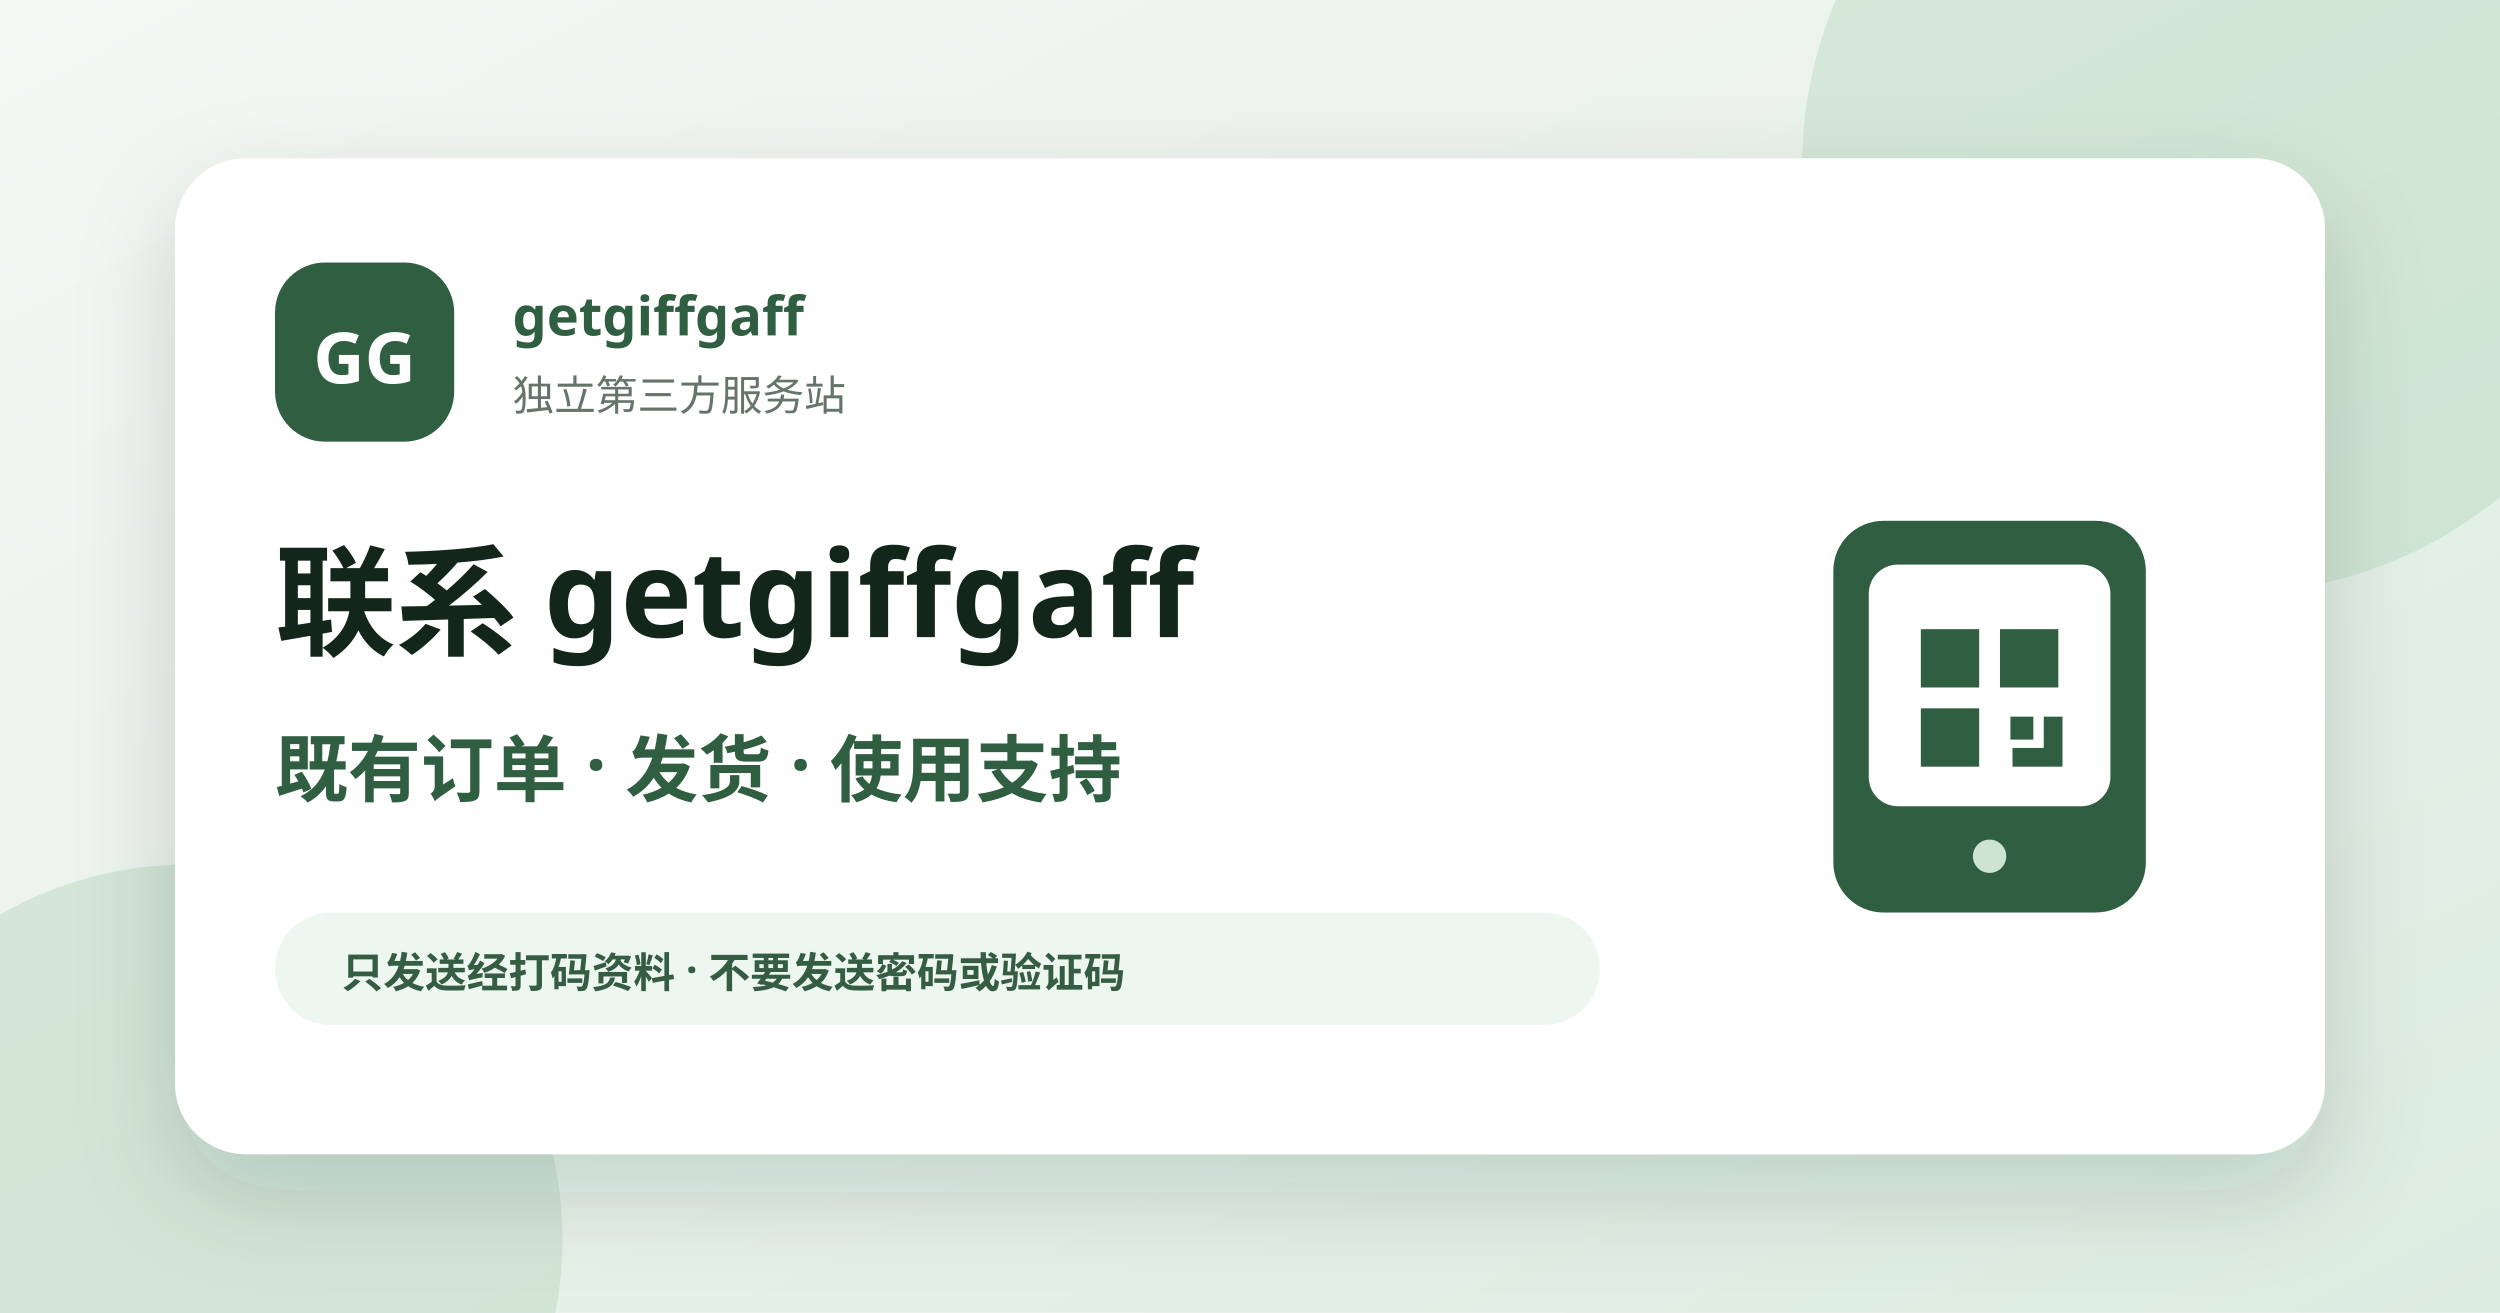
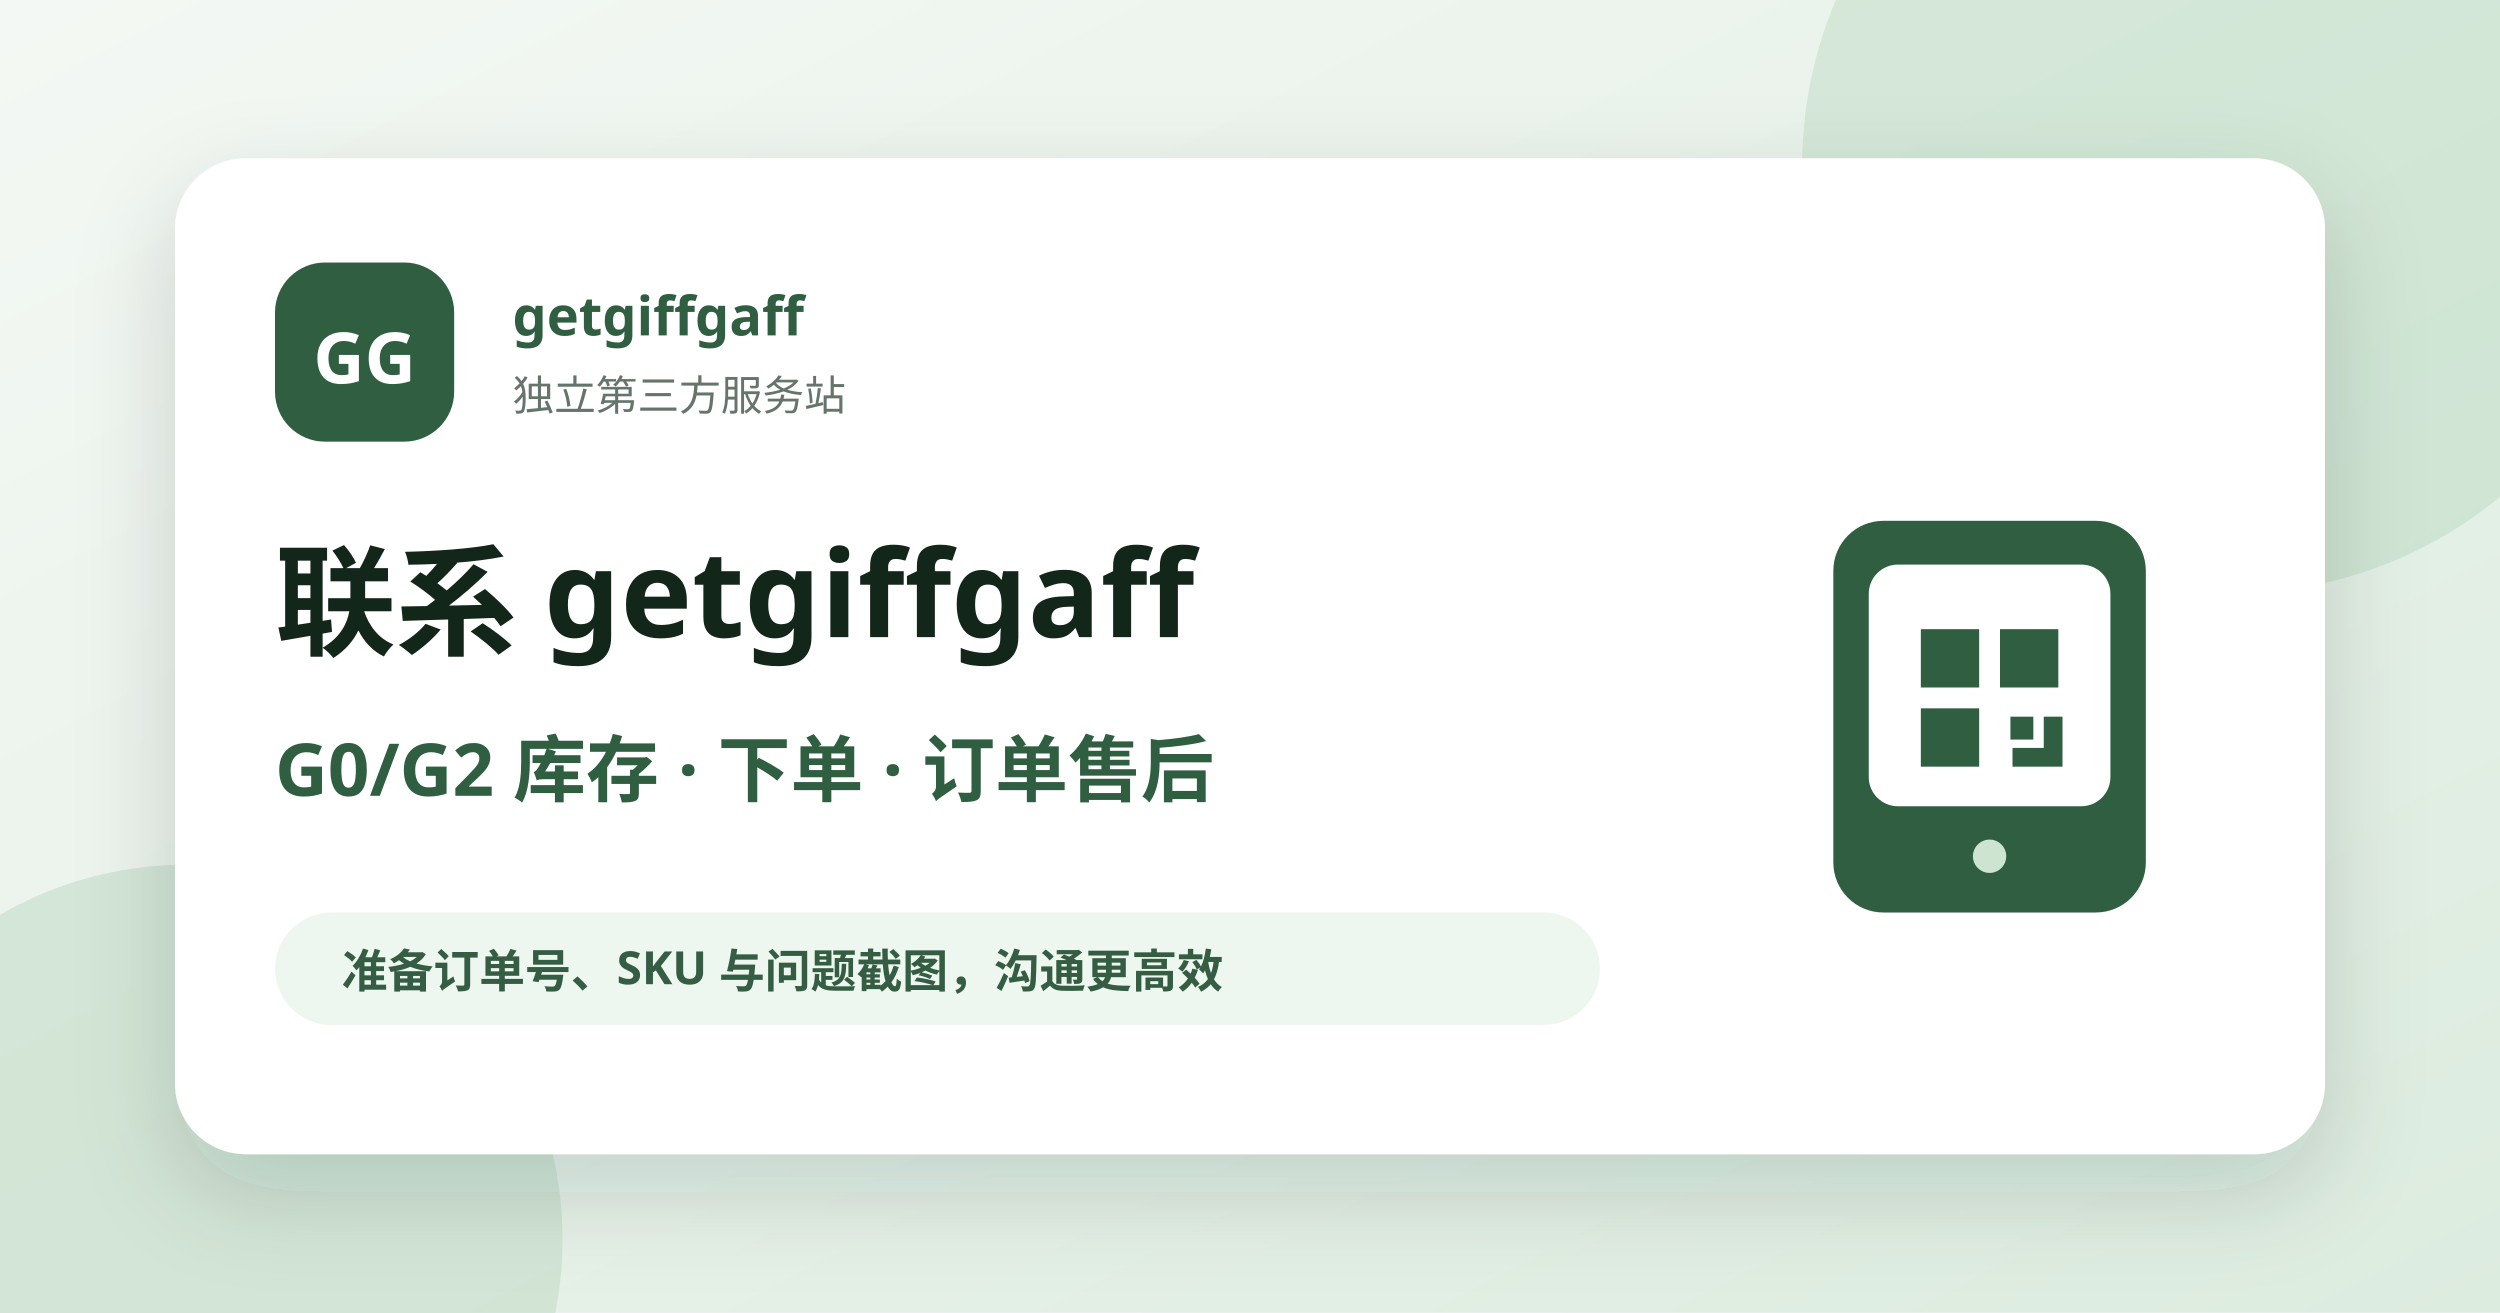
<svg xmlns="http://www.w3.org/2000/svg" width="1200" height="630" viewBox="0 0 1200 630" role="img" aria-labelledby="title desc">
  <defs>
    <linearGradient id="background" x1="0" y1="0" x2="1" y2="1">
      <stop offset="0" stop-color="#f4f8f4" />
      <stop offset="1" stop-color="#dcecdf" />
    </linearGradient>
    <filter id="shadow" x="-20%" y="-20%" width="140%" height="140%">
      <feDropShadow dx="0" dy="18" stdDeviation="24" flood-color="#173524" flood-opacity="0.16" />
    </filter>
  </defs>
  <rect width="1200" height="630" fill="url(#background)" />
  <circle cx="1070" cy="80" r="205" fill="#9bc8a4" opacity="0.28" />
  <circle cx="90" cy="595" r="180" fill="#cbe0cf" opacity="0.72" />
  <g filter="url(#shadow)">
    <rect x="84" y="76" width="1032" height="478" rx="34" fill="#ffffff" />
  </g>
  <rect x="132" y="126" width="86" height="86" rx="24" fill="#2f5e41" />
  <text x="175" y="184" text-anchor="middle" fill="#ffffff" font-family="PingFang SC" font-size="34" font-weight="800">GG</text>
  <text x="246" y="161" fill="#2f5e41" font-family="PingFang SC" font-size="26" font-weight="700">getgiffgaff</text>
  <text x="246" y="197" fill="#66756c" font-family="PingFang SC" font-size="20">独立第三方服务站</text>
  <text x="132" y="310" fill="#13261a" font-family="PingFang SC" font-size="58" font-weight="800">联系 getgiffgaff</text>
-   <text x="132" y="382" fill="#2f5e41" font-family="PingFang SC" font-size="35" font-weight="700">既有订单 · 发货 · 使用支持</text>
+   <text x="132" y="382" fill="#2f5e41" font-family="PingFang SC" font-size="35" font-weight="700">G0/G2 库存 · 下单 · 订单售后</text>
  <rect x="132" y="438" width="636" height="54" rx="27" fill="#eef7ef" />
-   <text x="164" y="474" fill="#355d43" font-family="PingFang SC" font-size="20" font-weight="600">只发送经打码资料 · 不要发送密码或验证码</text>
+   <text x="164" y="474" fill="#355d43" font-family="PingFang SC" font-size="22" font-weight="600">准备订单号、SKU 与问题截图，沟通更高效</text>
  <g transform="translate(880 250)">
    <rect width="150" height="188" rx="24" fill="#2f5e41" />
    <rect x="17" y="21" width="116" height="116" rx="14" fill="#ffffff" />
    <path d="M42 52h28v28H42zM80 52h28v28H80zM42 90h28v28H42zM85 94h11v11H85zM101 94h9v24H86v-9h15z" fill="#2f5e41" />
    <circle cx="75" cy="161" r="8" fill="#cde4d1" />
  </g>
</svg>
